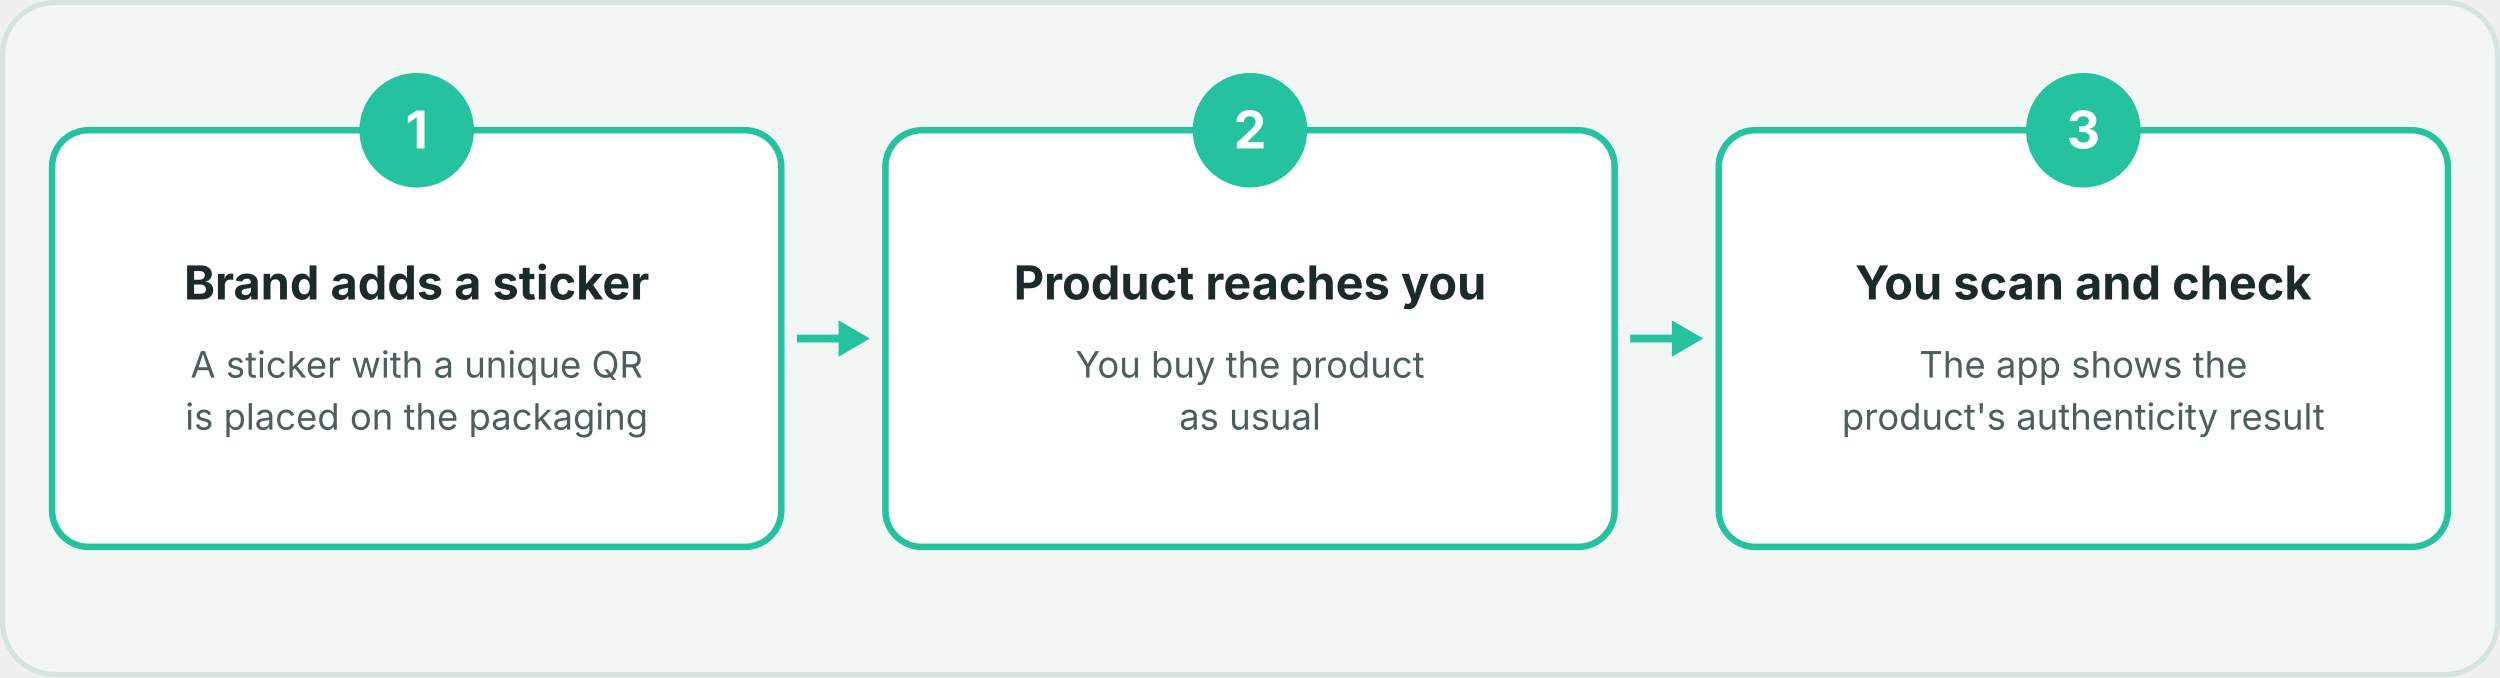
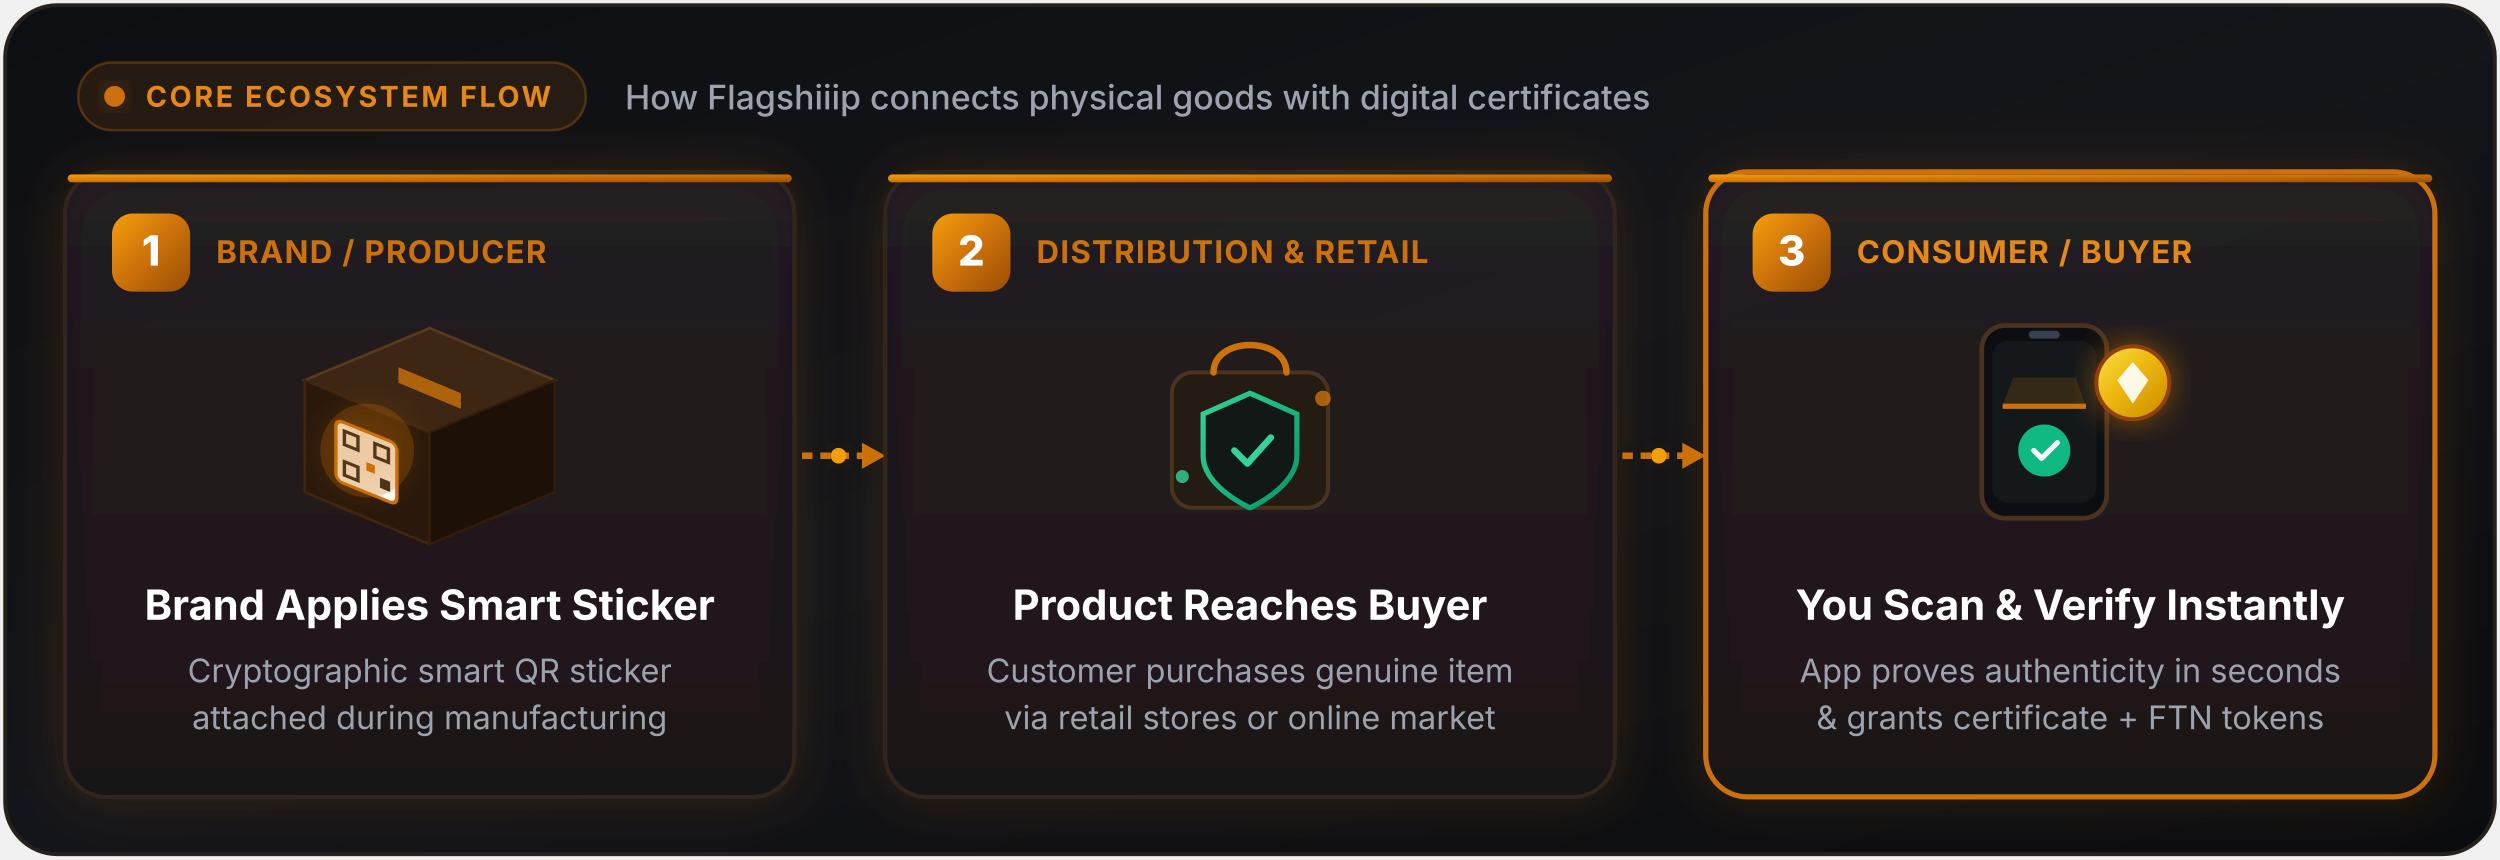
- <svg xmlns="http://www.w3.org/2000/svg" viewBox="0 0 960 260" width="960" height="260" role="img" aria-label="Flagshiiip at a glance in three steps">
-   <rect x="1" y="1" width="958" height="258" rx="20" fill="#F2F7F6" stroke="#D5E4E0" stroke-width="2" />
-   <rect x="20" y="50" width="280" height="160" rx="14" fill="#FFFFFF" stroke="#25C2A0" stroke-width="2.5" />
-   <circle cx="160" cy="50" r="22" fill="#25C2A0" />
-   <text x="160" y="57" text-anchor="middle" font-family="Inter, 'Segoe UI', Arial, sans-serif" font-size="20" font-weight="700" fill="#FFFFFF">1</text>
-   <text x="160" y="115" text-anchor="middle" font-family="Inter, 'Segoe UI', Arial, sans-serif" font-size="18" font-weight="700" fill="#1B2B2A">Brand adds a sticker</text>
-   <text x="160" y="145" text-anchor="middle" font-family="Inter, 'Segoe UI', Arial, sans-serif" font-size="14" font-weight="400" fill="#4B5F5C">A sticker with a unique QR</text>
-   <text x="160" y="165" text-anchor="middle" font-family="Inter, 'Segoe UI', Arial, sans-serif" font-size="14" font-weight="400" fill="#4B5F5C">is placed on the packaging</text>
-   <line x1="306" y1="130" x2="326" y2="130" stroke="#25C2A0" stroke-width="3" />
-   <polygon points="334,130 322,123 322,137" fill="#25C2A0" />
-   <rect x="340" y="50" width="280" height="160" rx="14" fill="#FFFFFF" stroke="#25C2A0" stroke-width="2.5" />
-   <circle cx="480" cy="50" r="22" fill="#25C2A0" />
-   <text x="480" y="57" text-anchor="middle" font-family="Inter, 'Segoe UI', Arial, sans-serif" font-size="20" font-weight="700" fill="#FFFFFF">2</text>
-   <text x="480" y="115" text-anchor="middle" font-family="Inter, 'Segoe UI', Arial, sans-serif" font-size="18" font-weight="700" fill="#1B2B2A">Product reaches you</text>
-   <text x="480" y="145" text-anchor="middle" font-family="Inter, 'Segoe UI', Arial, sans-serif" font-size="14" font-weight="400" fill="#4B5F5C">You buy the product</text>
-   <text x="480" y="165" text-anchor="middle" font-family="Inter, 'Segoe UI', Arial, sans-serif" font-size="14" font-weight="400" fill="#4B5F5C">as usual</text>
-   <line x1="626" y1="130" x2="646" y2="130" stroke="#25C2A0" stroke-width="3" />
-   <polygon points="654,130 642,123 642,137" fill="#25C2A0" />
-   <rect x="660" y="50" width="280" height="160" rx="14" fill="#FFFFFF" stroke="#25C2A0" stroke-width="2.5" />
-   <circle cx="800" cy="50" r="22" fill="#25C2A0" />
-   <text x="800" y="57" text-anchor="middle" font-family="Inter, 'Segoe UI', Arial, sans-serif" font-size="20" font-weight="700" fill="#FFFFFF">3</text>
-   <text x="800" y="115" text-anchor="middle" font-family="Inter, 'Segoe UI', Arial, sans-serif" font-size="18" font-weight="700" fill="#1B2B2A">You scan and check</text>
-   <text x="800" y="145" text-anchor="middle" font-family="Inter, 'Segoe UI', Arial, sans-serif" font-size="14" font-weight="400" fill="#4B5F5C">The app shows the</text>
-   <text x="800" y="165" text-anchor="middle" font-family="Inter, 'Segoe UI', Arial, sans-serif" font-size="14" font-weight="400" fill="#4B5F5C">product's authenticity result</text>
+ <svg xmlns="http://www.w3.org/2000/svg" viewBox="0 0 960 330" width="100%" height="100%" role="img" aria-label="Flagshiiip overview in three steps">
+   <defs>
+     <linearGradient id="bgGrad" x1="0%" y1="0%" x2="100%" y2="100%">
+       <stop offset="0%" stop-color="#0E0F12" />
+       <stop offset="50%" stop-color="#14151A" />
+       <stop offset="100%" stop-color="#0B0C0E" />
+     </linearGradient>
+     <linearGradient id="cardGrad" x1="0%" y1="0%" x2="0%" y2="100%">
+       <stop offset="0%" stop-color="#1A1B22" stop-opacity="0.9" />
+       <stop offset="100%" stop-color="#111217" stop-opacity="0.95" />
+     </linearGradient>
+     <linearGradient id="amberGrad" x1="0%" y1="0%" x2="100%" y2="100%">
+       <stop offset="0%" stop-color="#F59E0B" />
+       <stop offset="50%" stop-color="#CC710B" />
+       <stop offset="100%" stop-color="#9A4E04" />
+     </linearGradient>
+     <linearGradient id="goldCoin" x1="0%" y1="0%" x2="100%" y2="100%">
+       <stop offset="0%" stop-color="#FDE047" />
+       <stop offset="50%" stop-color="#EAB308" />
+       <stop offset="100%" stop-color="#CA8A04" />
+     </linearGradient>
+     <linearGradient id="emeraldGrad" x1="0%" y1="0%" x2="100%" y2="100%">
+       <stop offset="0%" stop-color="#34D399" />
+       <stop offset="100%" stop-color="#059669" />
+     </linearGradient>
+     <filter id="shadowGlow" x="-20%" y="-20%" width="140%" height="140%">
+       <feDropShadow dx="0" dy="8" stdDeviation="12" flood-color="#000000" flood-opacity="0.6" />
+       <feDropShadow dx="0" dy="0" stdDeviation="10" flood-color="#CC710B" flood-opacity="0.2" />
+     </filter>
+     <filter id="dotGlow" x="-30%" y="-30%" width="160%" height="160%">
+       <feDropShadow dx="0" dy="0" stdDeviation="6" flood-color="#CC710B" flood-opacity="0.6" />
+     </filter>
+   </defs>
+   <rect x="2" y="2" width="956" height="326" rx="20" fill="url(#bgGrad)" stroke="#26211A" stroke-width="1.5" />
+   <g transform="translate(30, 24)">
+     <rect x="0" y="0" width="195" height="26" rx="13" fill="#CC710B" fill-opacity="0.12" stroke="#CC710B" stroke-opacity="0.3" stroke-width="1" />
+     <circle cx="14" cy="13" r="4" fill="#CC710B" filter="url(#dotGlow)" />
+     <text x="26" y="17" font-family="Inter, -apple-system, sans-serif" font-size="11" font-weight="700" fill="#E68817" letter-spacing="1">CORE ECOSYSTEM FLOW</text>
+     <text x="210" y="18" font-family="Inter, -apple-system, sans-serif" font-size="13" font-weight="500" fill="#9CA3AF">How Flagshiiip connects physical goods with digital certificates</text>
+   </g>
+   <g transform="translate(25, 66)">
+     <rect x="0" y="0" width="280" height="240" rx="16" fill="url(#cardGrad)" stroke="#33271D" stroke-width="1.5" filter="url(#shadowGlow)" />
+     <rect x="1" y="1" width="278" height="3" rx="1.5" fill="url(#amberGrad)" />
+     <rect x="18" y="16" width="30" height="30" rx="8" fill="url(#amberGrad)" />
+     <text x="33" y="36" text-anchor="middle" font-family="Inter, -apple-system, sans-serif" font-size="16" font-weight="800" fill="#FFFFFF">1</text>
+     <text x="58" y="35" font-family="Inter, -apple-system, sans-serif" font-size="12" font-weight="700" fill="#CC710B" letter-spacing="0.5">BRAND / PRODUCER</text>
+     <g transform="translate(140, 95)">
+       <polygon points="0,-35 48,-15 0,5 -48,-15" fill="#3D2613" stroke="#5C3A1D" stroke-width="1" />
+       <polygon points="-48,-15 0,5 0,48 -48,28" fill="#29180B" stroke="#42250E" stroke-width="1" />
+       <polygon points="0,5 48,-15 48,28 0,48" fill="#1C1007" stroke="#331C0B" stroke-width="1" />
+       <polygon points="-12,-20 12,-10 12,-4 -12,-14" fill="#CC710B" fill-opacity="0.8" />
+       <g transform="translate(-36, 0) skewY(22) scale(0.65)">
+         <rect x="0" y="0" width="36" height="36" rx="4" fill="#FFFFFF" stroke="#CC710B" stroke-width="2" />
+         <rect x="4" y="4" width="10" height="10" fill="#111827" />
+         <rect x="6" y="6" width="6" height="6" fill="#FFFFFF" />
+         <rect x="22" y="4" width="10" height="10" fill="#111827" />
+         <rect x="24" y="6" width="6" height="6" fill="#FFFFFF" />
+         <rect x="4" y="22" width="10" height="10" fill="#111827" />
+         <rect x="6" y="24" width="6" height="6" fill="#FFFFFF" />
+         <rect x="18" y="18" width="5" height="5" fill="#CC710B" />
+         <rect x="26" y="24" width="6" height="6" fill="#111827" />
+       </g>
+       <circle cx="-24" cy="12" r="18" fill="#CC710B" fill-opacity="0.25" filter="url(#dotGlow)" />
+     </g>
+     <text x="140" y="172" text-anchor="middle" font-family="Inter, -apple-system, sans-serif" font-size="16" font-weight="700" fill="#FFFFFF">Brand Applies Smart Sticker</text>
+     <text x="140" y="196" text-anchor="middle" font-family="Inter, -apple-system, sans-serif" font-size="12.5" font-weight="400" fill="#9CA3AF">Cryptographic smart QR sticker</text>
+     <text x="140" y="214" text-anchor="middle" font-family="Inter, -apple-system, sans-serif" font-size="12.5" font-weight="400" fill="#9CA3AF">attached during manufacturing</text>
+   </g>
+   <g transform="translate(308, 175)">
+     <line x1="0" y1="0" x2="26" y2="0" stroke="#CC710B" stroke-width="2.5" stroke-dasharray="4 3" />
+     <polygon points="32,0 23,-5 23,5" fill="#CC710B" />
+     <circle cx="14" cy="0" r="3" fill="#F59E0B" filter="url(#dotGlow)" />
+   </g>
+   <g transform="translate(340, 66)">
+     <rect x="0" y="0" width="280" height="240" rx="16" fill="url(#cardGrad)" stroke="#33271D" stroke-width="1.5" filter="url(#shadowGlow)" />
+     <rect x="1" y="1" width="278" height="3" rx="1.5" fill="url(#amberGrad)" />
+     <rect x="18" y="16" width="30" height="30" rx="8" fill="url(#amberGrad)" />
+     <text x="33" y="36" text-anchor="middle" font-family="Inter, -apple-system, sans-serif" font-size="16" font-weight="800" fill="#FFFFFF">2</text>
+     <text x="58" y="35" font-family="Inter, -apple-system, sans-serif" font-size="12" font-weight="700" fill="#CC710B" letter-spacing="0.5">DISTRIBUTION &amp; RETAIL</text>
+     <g transform="translate(140, 95)">
+       <rect x="-30" y="-18" width="60" height="52" rx="8" fill="#241B13" stroke="#4A3420" stroke-width="1.5" />
+       <path d="M-14 -18 C -14 -32, 14 -32, 14 -18" fill="none" stroke="#CC710B" stroke-width="2.5" stroke-linecap="round" />
+       <g transform="translate(0, 10)">
+         <path d="M0 -20 L18 -12 V4 C18 16 0 24 0 24 C0 24 -18 16 -18 4 V-12 Z" fill="#121816" stroke="url(#emeraldGrad)" stroke-width="2" />
+         <path d="M-6 2 L-1 7 L8 -3" fill="none" stroke="#34D399" stroke-width="2.5" stroke-linecap="round" stroke-linejoin="round" />
+       </g>
+       <circle cx="28" cy="-8" r="3" fill="#CC710B" opacity="0.8" />
+       <circle cx="-26" cy="22" r="2.5" fill="#34D399" opacity="0.8" />
+     </g>
+     <text x="140" y="172" text-anchor="middle" font-family="Inter, -apple-system, sans-serif" font-size="16" font-weight="700" fill="#FFFFFF">Product Reaches Buyer</text>
+     <text x="140" y="196" text-anchor="middle" font-family="Inter, -apple-system, sans-serif" font-size="12.5" font-weight="400" fill="#9CA3AF">Customer purchases genuine item</text>
+     <text x="140" y="214" text-anchor="middle" font-family="Inter, -apple-system, sans-serif" font-size="12.5" font-weight="400" fill="#9CA3AF">via retail stores or online market</text>
+   </g>
+   <g transform="translate(623, 175)">
+     <line x1="0" y1="0" x2="26" y2="0" stroke="#CC710B" stroke-width="2.5" stroke-dasharray="4 3" />
+     <polygon points="32,0 23,-5 23,5" fill="#CC710B" />
+     <circle cx="14" cy="0" r="3" fill="#F59E0B" filter="url(#dotGlow)" />
+   </g>
+   <g transform="translate(655, 66)">
+     <rect x="0" y="0" width="280" height="240" rx="16" fill="url(#cardGrad)" stroke="#CC710B" stroke-width="2" filter="url(#shadowGlow)" />
+     <rect x="1" y="1" width="278" height="3" rx="1.5" fill="url(#amberGrad)" />
+     <rect x="18" y="16" width="30" height="30" rx="8" fill="url(#amberGrad)" />
+     <text x="33" y="36" text-anchor="middle" font-family="Inter, -apple-system, sans-serif" font-size="16" font-weight="800" fill="#FFFFFF">3</text>
+     <text x="58" y="35" font-family="Inter, -apple-system, sans-serif" font-size="12" font-weight="700" fill="#E68817" letter-spacing="0.5">CONSUMER / BUYER</text>
+     <g transform="translate(130, 95)">
+       <rect x="-24" y="-36" width="48" height="74" rx="9" fill="#0D0E12" stroke="#4A3420" stroke-width="1.8" />
+       <rect x="-20" y="-30" width="40" height="62" rx="6" fill="#14181B" />
+       <rect x="-6" y="-34" width="12" height="3" rx="1.5" fill="#374151" />
+       <line x1="-16" y1="-5" x2="16" y2="-5" stroke="#CC710B" stroke-width="2" />
+       <polygon points="-16,-5 16,-5 12,-16 -12,-16" fill="#CC710B" fill-opacity="0.18" />
+       <circle cx="0" cy="12" r="10" fill="#10B981" />
+       <path d="M-4 12 L-1 15 L5 9" fill="none" stroke="#FFFFFF" stroke-width="2" stroke-linecap="round" stroke-linejoin="round" />
+       <g transform="translate(34, -14)">
+         <circle cx="0" cy="0" r="14" fill="url(#goldCoin)" stroke="#92400E" stroke-width="1.5" filter="url(#dotGlow)" />
+         <polygon points="0,-8 6,-1 0,8 -6,-1" fill="#FFFFFF" fill-opacity="0.9" />
+       </g>
+     </g>
+     <text x="140" y="172" text-anchor="middle" font-family="Inter, -apple-system, sans-serif" font-size="16" font-weight="700" fill="#FFFFFF">You Scan &amp; Verify Instantly</text>
+     <text x="140" y="196" text-anchor="middle" font-family="Inter, -apple-system, sans-serif" font-size="12.5" font-weight="400" fill="#9CA3AF">App proves authenticity in seconds</text>
+     <text x="140" y="214" text-anchor="middle" font-family="Inter, -apple-system, sans-serif" font-size="12.5" font-weight="400" fill="#9CA3AF">&amp; grants certificate + FTN tokens</text>
+   </g>
</svg>
